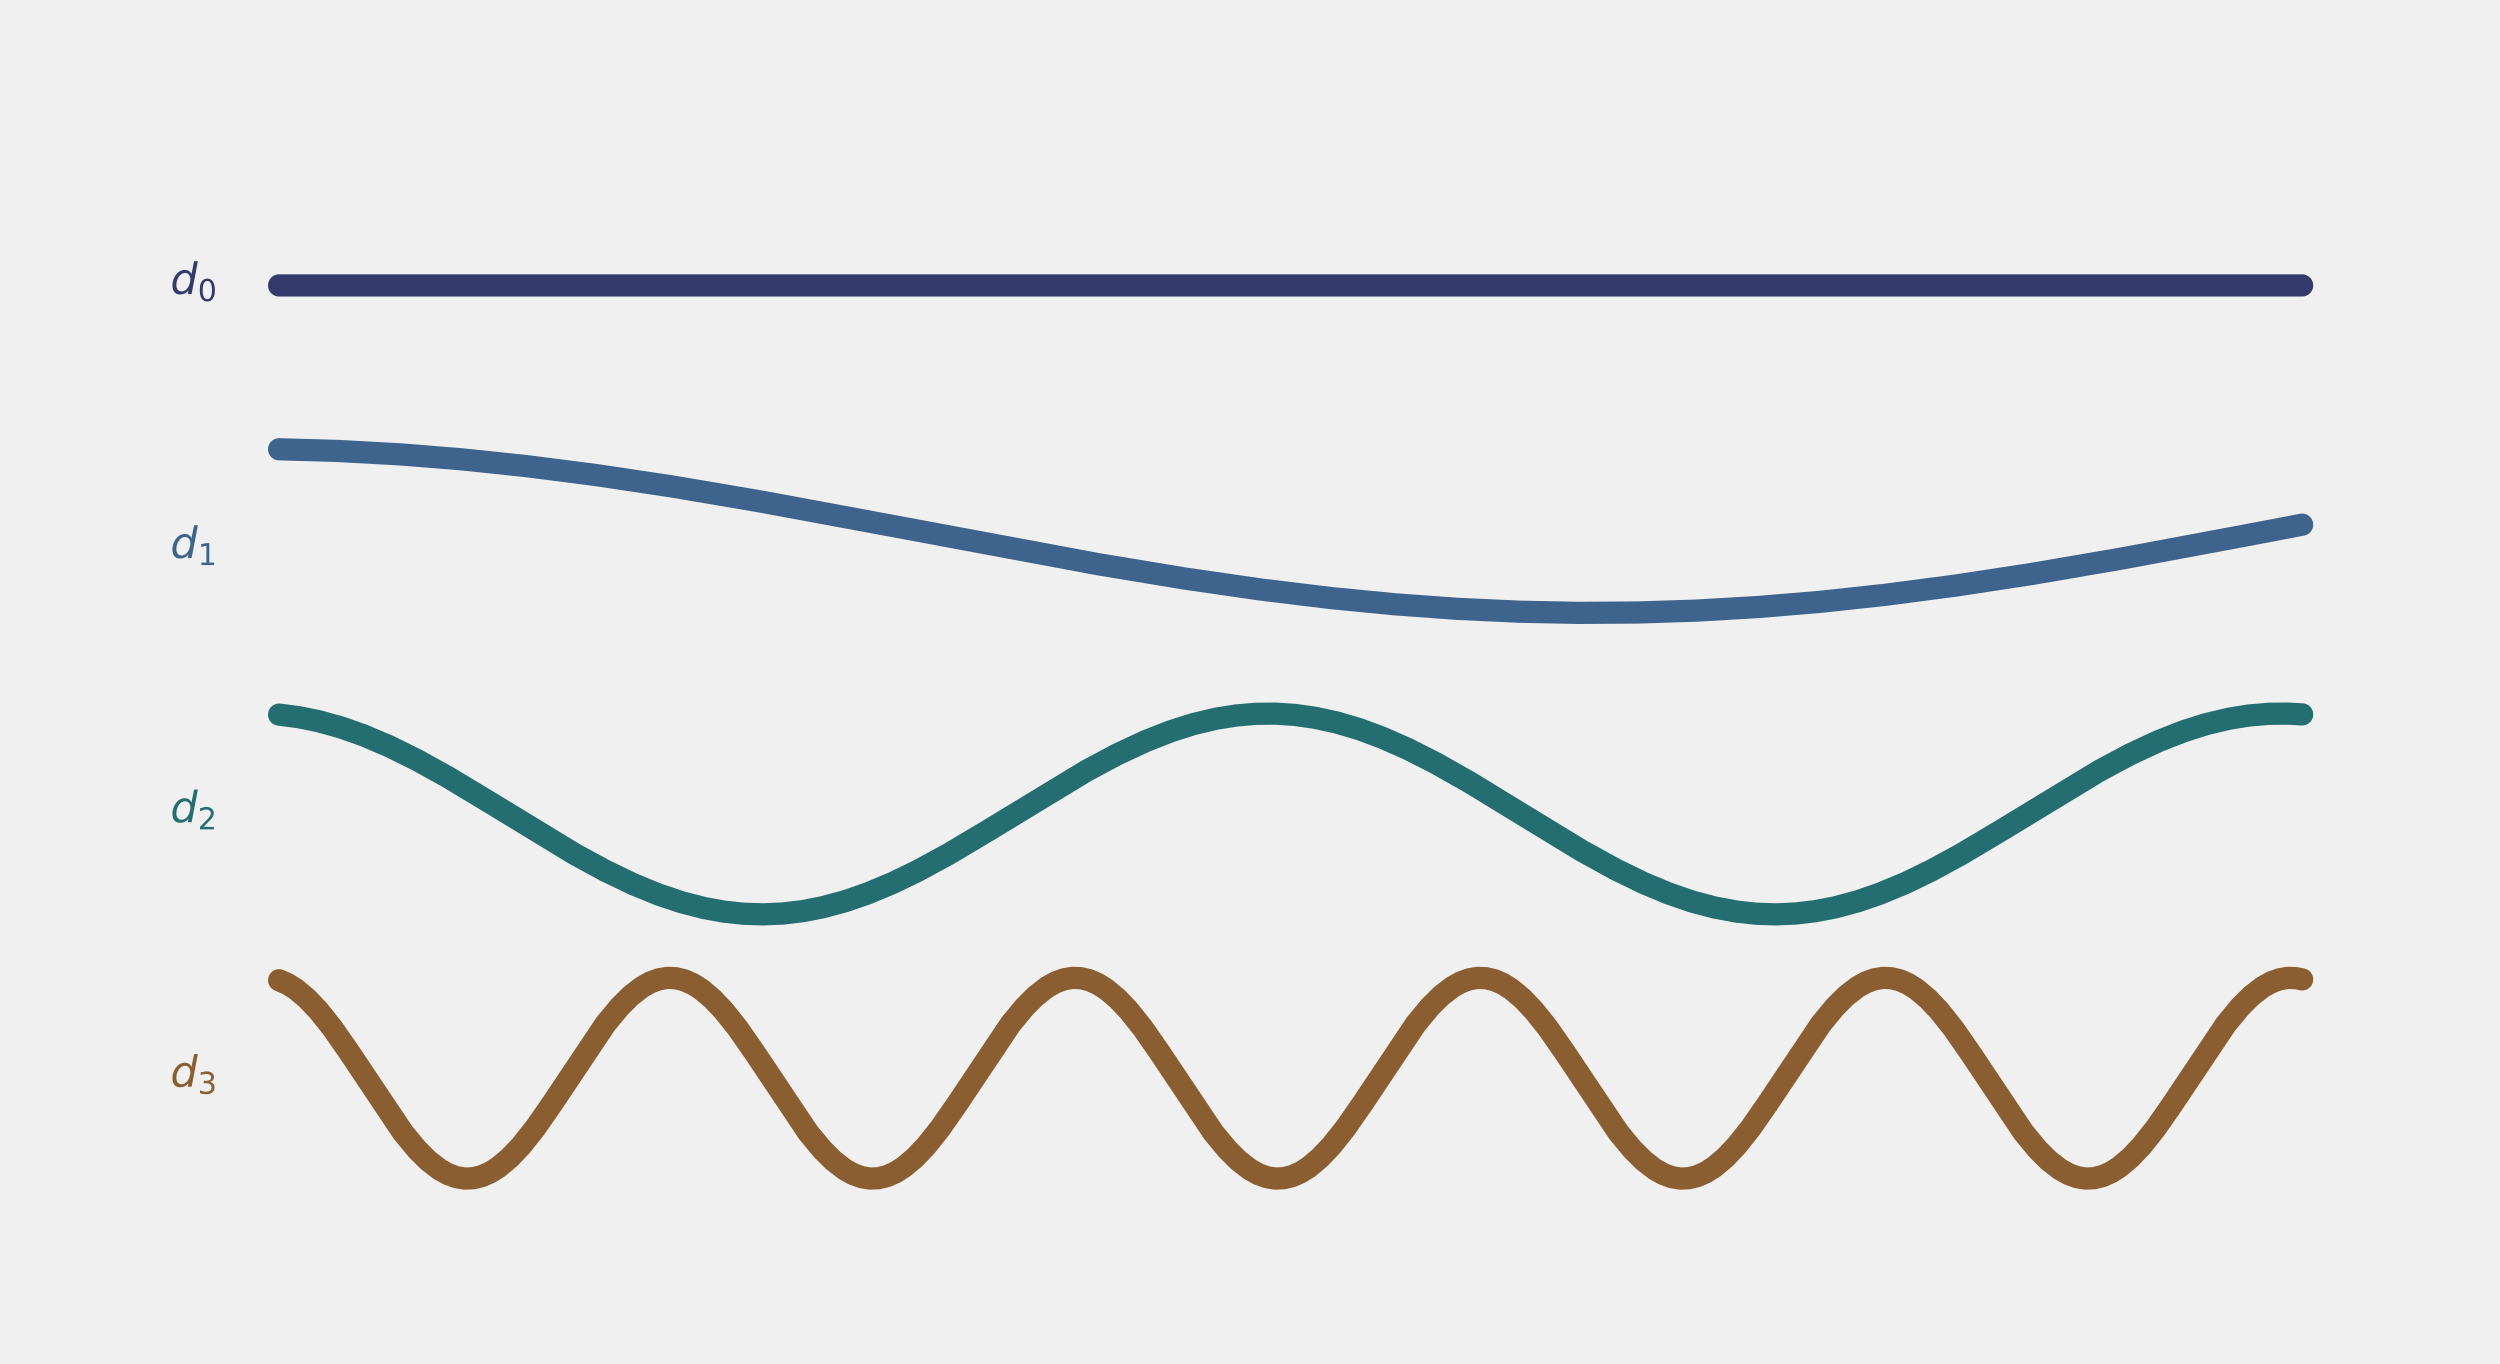
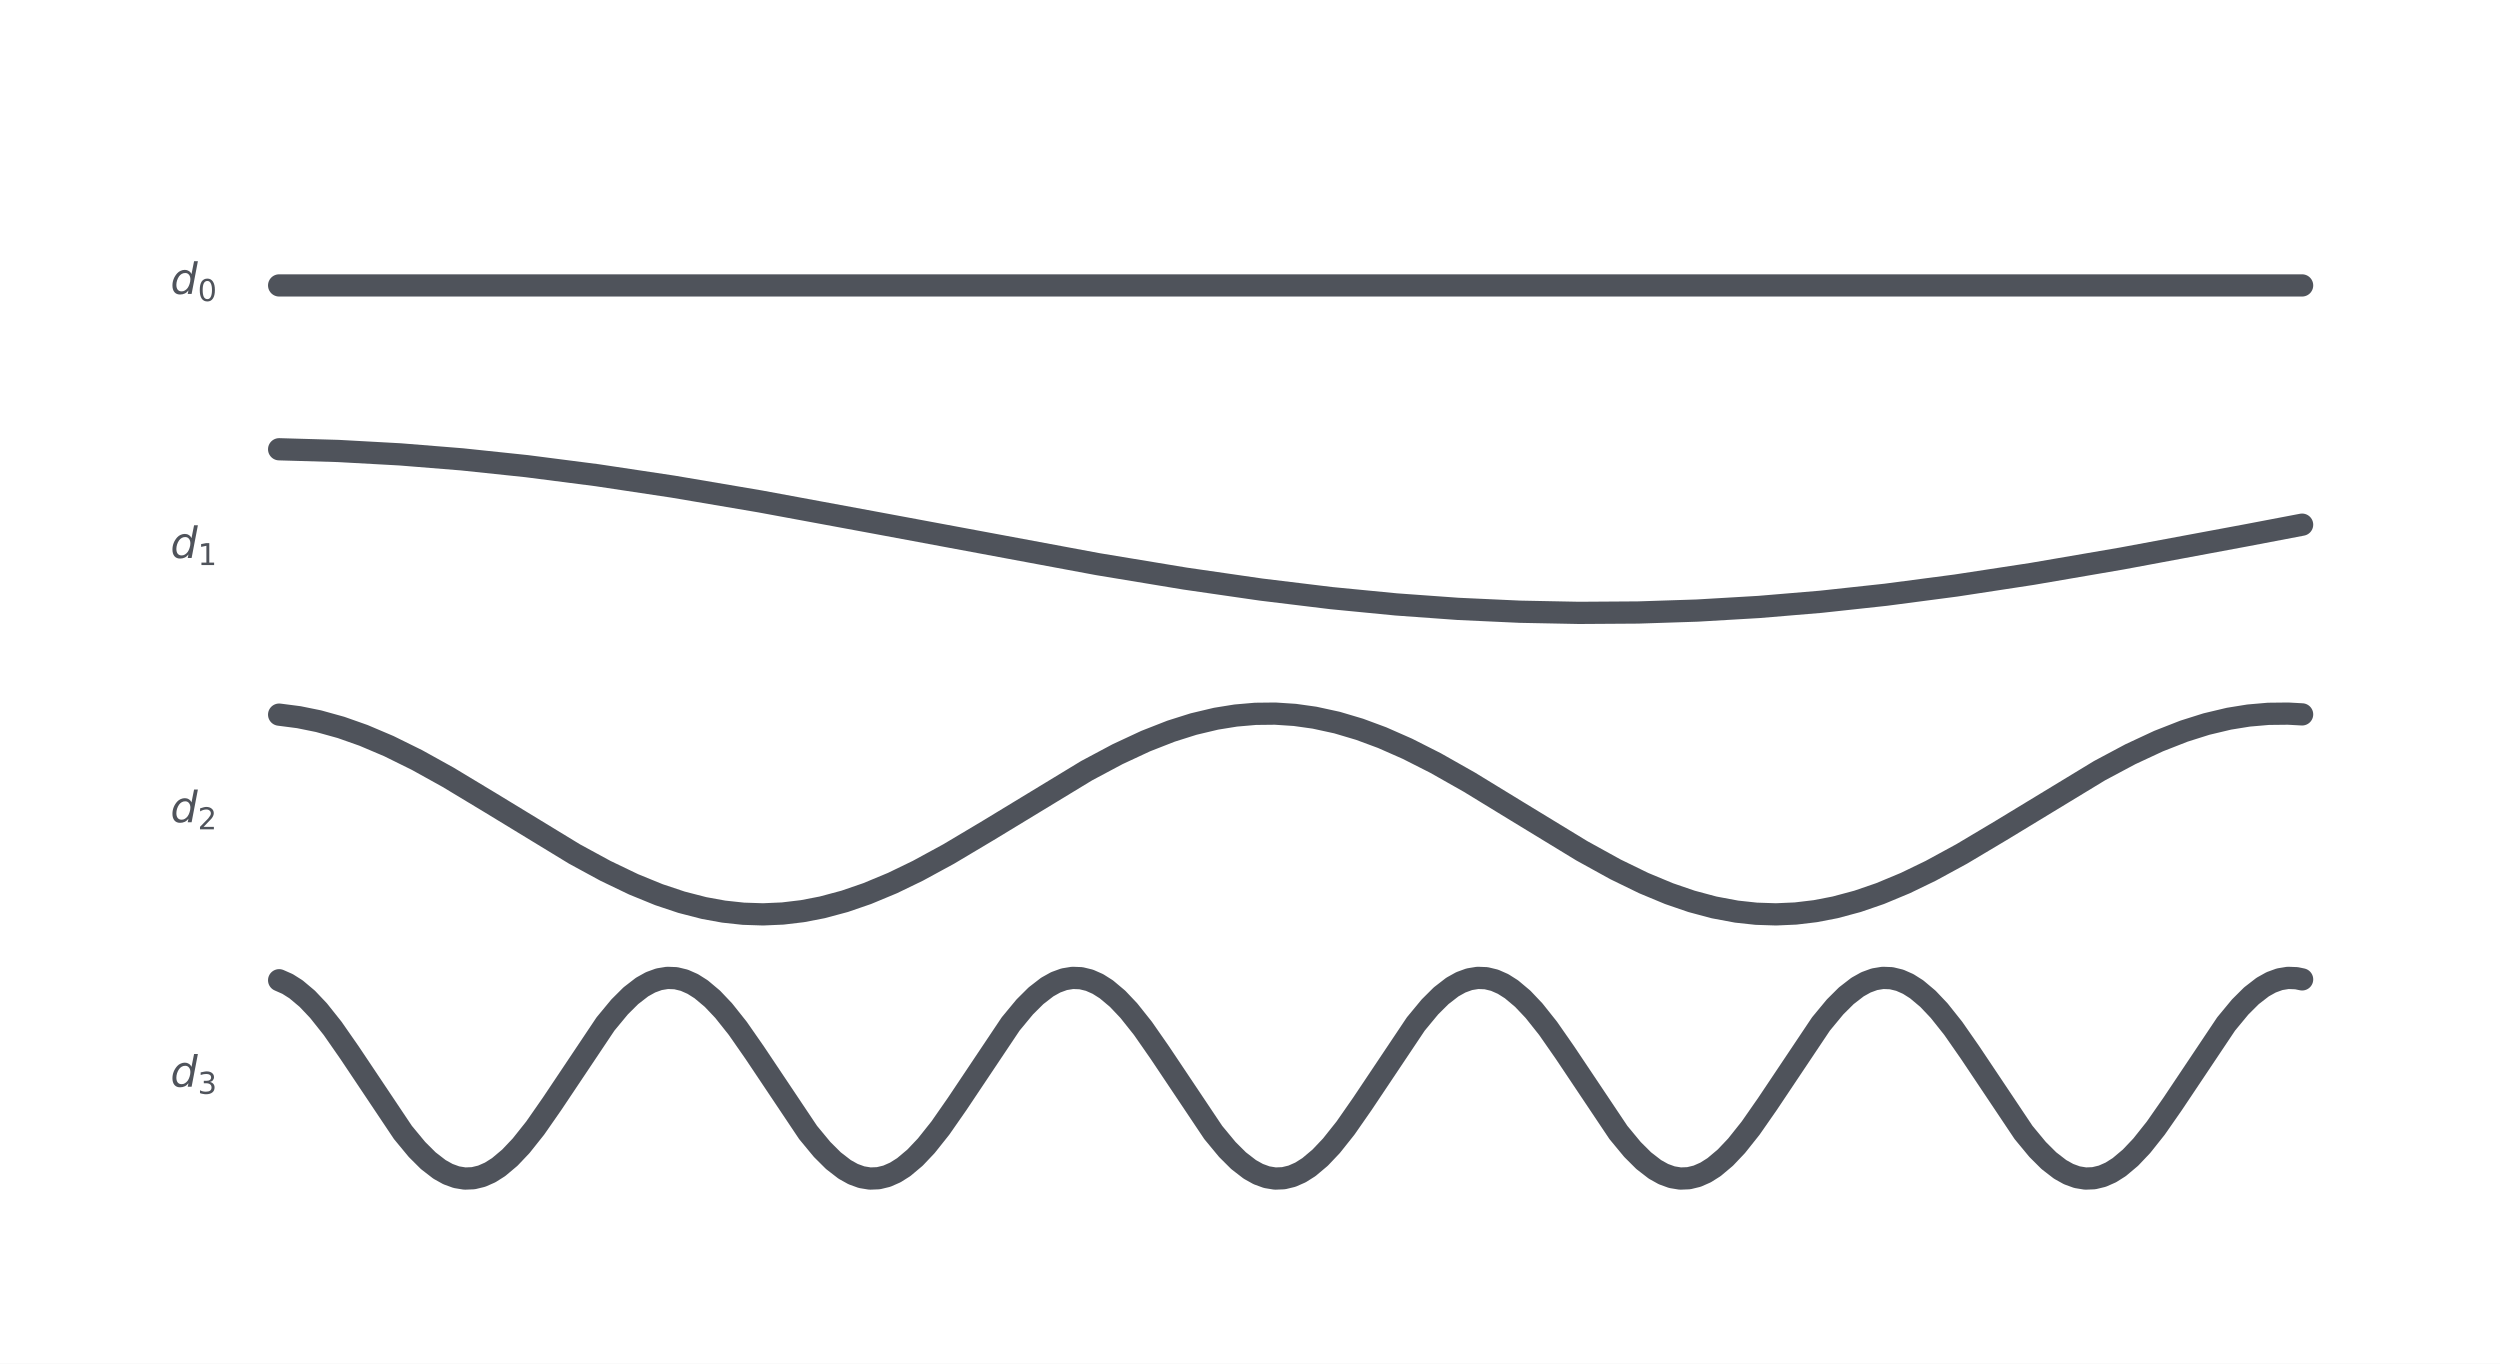
<svg xmlns="http://www.w3.org/2000/svg" width="348.48pt" height="190.08pt" viewBox="0 0 348.48 190.08" version="1.1">
  <defs>
    <style type="text/css">*{stroke-linejoin: round; stroke-linecap: butt}</style>
  </defs>
  <g id="figure_1">
    <g id="patch_1">
-       <path d="M 0 190.08 L 348.48 190.08 L 348.48 0 L 0 0 L 0 190.08 z " style="fill: none" />
+       <path d="M 0 190.08 L 348.48 190.08 L 348.48 0 L 0 0 z " style="fill: #ffffff" />
    </g>
    <g id="axes_1">
      <g id="text_1">
-         <g style="fill: #353a6c" transform="translate(23.75573 41.41331)">
+         <g style="fill: #4f535b" transform="translate(23.75573 41.41331)">
          <text>
-             <tspan x="0" y="-0.438" style="font-style: oblique; font-size: 6px; font-family: 'DejaVu Sans'; fill: #353a6c">d</tspan>
-             <tspan x="3.809" y="0.547" style="font-size: 4.2px; font-family: 'DejaVu Sans'; fill: #353a6c">0</tspan>
+             <tspan x="0" y="-0.438" style="font-style: oblique; font-size: 6px; font-family: 'DejaVu Sans'; fill: #4f535b">d</tspan>
+             <tspan x="3.809" y="0.547" style="font-size: 4.2px; font-family: 'DejaVu Sans'; fill: #4f535b">0</tspan>
          </text>
        </g>
      </g>
      <g id="text_2">
-         <g style="fill: #3e648e" transform="translate(23.75573 78.21944)">
+         <g style="fill: #4f535b" transform="translate(23.75573 78.21944)">
          <text>
-             <tspan x="0" y="-0.438" style="font-style: oblique; font-size: 6px; font-family: 'DejaVu Sans'; fill: #3e648e">d</tspan>
-             <tspan x="3.809" y="0.547" style="font-size: 4.2px; font-family: 'DejaVu Sans'; fill: #3e648e">1</tspan>
+             <tspan x="0" y="-0.438" style="font-style: oblique; font-size: 6px; font-family: 'DejaVu Sans'; fill: #4f535b">d</tspan>
+             <tspan x="3.809" y="0.547" style="font-size: 4.2px; font-family: 'DejaVu Sans'; fill: #4f535b">1</tspan>
          </text>
        </g>
      </g>
      <g id="text_3">
-         <g style="fill: #246d70" transform="translate(23.75573 115.0556)">
+         <g style="fill: #4f535b" transform="translate(23.75573 115.0556)">
          <text>
-             <tspan x="0" y="-0.438" style="font-style: oblique; font-size: 6px; font-family: 'DejaVu Sans'; fill: #246d70">d</tspan>
-             <tspan x="3.809" y="0.547" style="font-size: 4.2px; font-family: 'DejaVu Sans'; fill: #246d70">2</tspan>
+             <tspan x="0" y="-0.438" style="font-style: oblique; font-size: 6px; font-family: 'DejaVu Sans'; fill: #4f535b">d</tspan>
+             <tspan x="3.809" y="0.547" style="font-size: 4.2px; font-family: 'DejaVu Sans'; fill: #4f535b">2</tspan>
          </text>
        </g>
      </g>
      <g id="text_4">
-         <g style="fill: #8b5e32" transform="translate(23.75573 151.9217)">
+         <g style="fill: #4f535b" transform="translate(23.75573 151.9217)">
          <text>
-             <tspan x="0" y="-0.438" style="font-style: oblique; font-size: 6px; font-family: 'DejaVu Sans'; fill: #8b5e32">d</tspan>
-             <tspan x="3.809" y="0.547" style="font-size: 4.2px; font-family: 'DejaVu Sans'; fill: #8b5e32">3</tspan>
+             <tspan x="0" y="-0.438" style="font-style: oblique; font-size: 6px; font-family: 'DejaVu Sans'; fill: #4f535b">d</tspan>
+             <tspan x="3.809" y="0.547" style="font-size: 4.2px; font-family: 'DejaVu Sans'; fill: #4f535b">3</tspan>
          </text>
        </g>
      </g>
      <g id="line2d_1">
-         <path d="M 38.909 39.786 L 320.895 39.786 L 320.895 39.786 " clip-path="url(#pb521392153)" style="fill: none; stroke: #353a6c; stroke-width: 3.1; stroke-linecap: round" />
+         <path d="M 38.909 39.786 L 320.895 39.786 L 320.895 39.786 " clip-path="url(#p27ce946768)" style="fill: none; stroke: #4f535b; stroke-width: 3.1; stroke-linecap: round" />
      </g>
      <g id="line2d_2">
-         <path d="M 38.909 62.624 L 47.145 62.862 L 55.774 63.336 L 64.402 64.031 L 73.422 64.979 L 83.227 66.24 L 93.816 67.833 L 105.974 69.897 L 122.054 72.871 L 153.037 78.64 L 165.195 80.65 L 175.784 82.182 L 185.589 83.374 L 194.61 84.25 L 203.238 84.872 L 211.866 85.269 L 220.102 85.431 L 228.338 85.377 L 236.574 85.109 L 245.202 84.604 L 253.831 83.88 L 262.851 82.904 L 272.656 81.617 L 283.245 79.999 L 295.795 77.845 L 313.052 74.63 L 320.895 73.135 L 320.895 73.135 " clip-path="url(#pb521392153)" style="fill: none; stroke: #3e648e; stroke-width: 3.1; stroke-linecap: round" />
+         <path d="M 38.909 62.624 L 47.145 62.862 L 55.774 63.336 L 64.402 64.031 L 73.422 64.979 L 83.227 66.24 L 93.816 67.833 L 105.974 69.897 L 122.054 72.871 L 153.037 78.64 L 165.195 80.65 L 175.784 82.182 L 185.589 83.374 L 194.61 84.25 L 203.238 84.872 L 211.866 85.269 L 220.102 85.431 L 228.338 85.377 L 236.574 85.109 L 245.202 84.604 L 253.831 83.88 L 262.851 82.904 L 272.656 81.617 L 283.245 79.999 L 295.795 77.845 L 313.052 74.63 L 320.895 73.135 L 320.895 73.135 " clip-path="url(#p27ce946768)" style="fill: none; stroke: #4f535b; stroke-width: 3.1; stroke-linecap: round" />
      </g>
      <g id="line2d_3">
-         <path d="M 38.909 99.614 L 41.655 99.97 L 44.4 100.527 L 47.538 101.399 L 50.675 102.506 L 54.205 104.005 L 58.127 105.941 L 62.441 108.333 L 68.324 111.879 L 80.089 119.045 L 84.404 121.391 L 88.326 123.273 L 91.855 124.714 L 94.993 125.762 L 98.13 126.572 L 100.876 127.071 L 103.621 127.367 L 106.366 127.456 L 109.112 127.336 L 111.857 127.009 L 114.602 126.48 L 117.74 125.639 L 120.877 124.56 L 124.407 123.09 L 127.937 121.382 L 132.251 119.035 L 137.742 115.763 L 151.468 107.427 L 155.783 105.127 L 159.704 103.301 L 163.234 101.919 L 166.372 100.928 L 169.509 100.182 L 172.255 99.74 L 175 99.503 L 177.745 99.473 L 180.491 99.653 L 183.236 100.038 L 186.374 100.722 L 189.511 101.655 L 192.649 102.817 L 196.178 104.371 L 200.1 106.358 L 204.807 109.021 L 211.474 113.097 L 220.494 118.593 L 225.201 121.189 L 229.122 123.098 L 232.652 124.567 L 235.79 125.644 L 238.927 126.484 L 242.065 127.071 L 244.81 127.367 L 247.556 127.456 L 250.301 127.336 L 253.046 127.009 L 255.792 126.48 L 258.929 125.639 L 262.067 124.56 L 265.596 123.09 L 269.126 121.382 L 273.44 119.035 L 278.931 115.763 L 292.658 107.427 L 296.972 105.127 L 300.894 103.301 L 304.423 101.919 L 307.561 100.928 L 310.698 100.182 L 313.444 99.74 L 316.189 99.503 L 318.934 99.473 L 320.895 99.58 L 320.895 99.58 " clip-path="url(#pb521392153)" style="fill: none; stroke: #246d70; stroke-width: 3.1; stroke-linecap: round" />
+         <path d="M 38.909 99.614 L 41.655 99.97 L 44.4 100.527 L 47.538 101.399 L 50.675 102.506 L 54.205 104.005 L 58.127 105.941 L 62.441 108.333 L 68.324 111.879 L 80.089 119.045 L 84.404 121.391 L 88.326 123.273 L 91.855 124.714 L 94.993 125.762 L 98.13 126.572 L 100.876 127.071 L 103.621 127.367 L 106.366 127.456 L 109.112 127.336 L 111.857 127.009 L 114.602 126.48 L 117.74 125.639 L 120.877 124.56 L 124.407 123.09 L 127.937 121.382 L 132.251 119.035 L 137.742 115.763 L 151.468 107.427 L 155.783 105.127 L 159.704 103.301 L 163.234 101.919 L 166.372 100.928 L 169.509 100.182 L 172.255 99.74 L 175 99.503 L 177.745 99.473 L 180.491 99.653 L 183.236 100.038 L 186.374 100.722 L 189.511 101.655 L 192.649 102.817 L 196.178 104.371 L 200.1 106.358 L 204.807 109.021 L 211.474 113.097 L 220.494 118.593 L 225.201 121.189 L 229.122 123.098 L 232.652 124.567 L 235.79 125.644 L 238.927 126.484 L 242.065 127.071 L 244.81 127.367 L 247.556 127.456 L 250.301 127.336 L 253.046 127.009 L 255.792 126.48 L 258.929 125.639 L 262.067 124.56 L 265.596 123.09 L 269.126 121.382 L 273.44 119.035 L 278.931 115.763 L 292.658 107.427 L 296.972 105.127 L 300.894 103.301 L 304.423 101.919 L 307.561 100.928 L 310.698 100.182 L 313.444 99.74 L 316.189 99.503 L 318.934 99.473 L 320.895 99.58 L 320.895 99.58 " clip-path="url(#p27ce946768)" style="fill: none; stroke: #4f535b; stroke-width: 3.1; stroke-linecap: round" />
      </g>
      <g id="line2d_4">
-         <path d="M 38.909 136.639 L 40.086 137.158 L 41.262 137.902 L 42.831 139.22 L 44.4 140.875 L 46.361 143.34 L 48.714 146.721 L 56.166 157.858 L 58.127 160.228 L 59.695 161.79 L 61.264 163.002 L 62.441 163.659 L 63.617 164.088 L 64.794 164.281 L 65.971 164.234 L 67.147 163.949 L 68.324 163.43 L 69.5 162.687 L 71.069 161.368 L 72.638 159.713 L 74.599 157.249 L 76.952 153.868 L 84.404 142.73 L 86.365 140.36 L 87.933 138.799 L 89.502 137.586 L 90.679 136.929 L 91.855 136.5 L 93.032 136.308 L 94.208 136.354 L 95.385 136.639 L 96.562 137.158 L 97.738 137.902 L 99.307 139.22 L 100.876 140.875 L 102.837 143.34 L 105.19 146.721 L 112.641 157.858 L 114.602 160.228 L 116.171 161.79 L 117.74 163.002 L 118.916 163.659 L 120.093 164.088 L 121.27 164.281 L 122.446 164.234 L 123.623 163.949 L 124.799 163.43 L 125.976 162.687 L 127.545 161.368 L 129.113 159.713 L 131.074 157.249 L 133.428 153.868 L 140.879 142.73 L 142.84 140.36 L 144.409 138.799 L 145.978 137.586 L 147.154 136.929 L 148.331 136.5 L 149.507 136.308 L 150.684 136.354 L 151.861 136.639 L 153.037 137.158 L 154.214 137.902 L 155.783 139.22 L 157.351 140.875 L 159.312 143.34 L 161.665 146.721 L 169.117 157.858 L 171.078 160.228 L 172.647 161.79 L 174.216 163.002 L 175.392 163.659 L 176.569 164.088 L 177.745 164.281 L 178.922 164.234 L 180.098 163.949 L 181.275 163.43 L 182.452 162.687 L 184.02 161.368 L 185.589 159.713 L 187.55 157.249 L 189.903 153.868 L 197.355 142.73 L 199.316 140.36 L 200.885 138.799 L 202.453 137.586 L 203.63 136.929 L 204.807 136.5 L 205.983 136.308 L 207.16 136.354 L 208.336 136.639 L 209.513 137.158 L 210.689 137.902 L 212.258 139.22 L 213.827 140.875 L 215.788 143.34 L 218.141 146.721 L 225.593 157.858 L 227.554 160.228 L 229.122 161.79 L 230.691 163.002 L 231.868 163.659 L 233.044 164.088 L 234.221 164.281 L 235.398 164.234 L 236.574 163.949 L 237.751 163.43 L 238.927 162.687 L 240.496 161.368 L 242.065 159.713 L 244.026 157.249 L 246.379 153.868 L 253.831 142.73 L 255.792 140.36 L 257.36 138.799 L 258.929 137.586 L 260.106 136.929 L 261.282 136.5 L 262.459 136.308 L 263.635 136.354 L 264.812 136.639 L 265.989 137.158 L 267.165 137.902 L 268.734 139.22 L 270.303 140.875 L 272.264 143.34 L 274.617 146.721 L 282.068 157.858 L 284.029 160.228 L 285.598 161.79 L 287.167 163.002 L 288.344 163.659 L 289.52 164.088 L 290.697 164.281 L 291.873 164.234 L 293.05 163.949 L 294.226 163.43 L 295.403 162.687 L 296.972 161.368 L 298.541 159.713 L 300.501 157.249 L 302.855 153.868 L 310.306 142.73 L 312.267 140.36 L 313.836 138.799 L 315.405 137.586 L 316.581 136.929 L 317.758 136.5 L 318.934 136.308 L 320.111 136.354 L 320.895 136.518 L 320.895 136.518 " clip-path="url(#pb521392153)" style="fill: none; stroke: #8b5e32; stroke-width: 3.1; stroke-linecap: round" />
+         <path d="M 38.909 136.639 L 40.086 137.158 L 41.262 137.902 L 42.831 139.22 L 44.4 140.875 L 46.361 143.34 L 48.714 146.721 L 56.166 157.858 L 58.127 160.228 L 59.695 161.79 L 61.264 163.002 L 62.441 163.659 L 63.617 164.088 L 64.794 164.281 L 65.971 164.234 L 67.147 163.949 L 68.324 163.43 L 69.5 162.687 L 71.069 161.368 L 72.638 159.713 L 74.599 157.249 L 76.952 153.868 L 84.404 142.73 L 86.365 140.36 L 87.933 138.799 L 89.502 137.586 L 90.679 136.929 L 91.855 136.5 L 93.032 136.308 L 94.208 136.354 L 95.385 136.639 L 96.562 137.158 L 97.738 137.902 L 99.307 139.22 L 100.876 140.875 L 102.837 143.34 L 105.19 146.721 L 112.641 157.858 L 114.602 160.228 L 116.171 161.79 L 117.74 163.002 L 118.916 163.659 L 120.093 164.088 L 121.27 164.281 L 122.446 164.234 L 123.623 163.949 L 124.799 163.43 L 125.976 162.687 L 127.545 161.368 L 129.113 159.713 L 131.074 157.249 L 133.428 153.868 L 140.879 142.73 L 142.84 140.36 L 144.409 138.799 L 145.978 137.586 L 147.154 136.929 L 148.331 136.5 L 149.507 136.308 L 150.684 136.354 L 151.861 136.639 L 153.037 137.158 L 154.214 137.902 L 155.783 139.22 L 157.351 140.875 L 159.312 143.34 L 161.665 146.721 L 169.117 157.858 L 171.078 160.228 L 172.647 161.79 L 174.216 163.002 L 175.392 163.659 L 176.569 164.088 L 177.745 164.281 L 178.922 164.234 L 180.098 163.949 L 181.275 163.43 L 182.452 162.687 L 184.02 161.368 L 185.589 159.713 L 187.55 157.249 L 189.903 153.868 L 197.355 142.73 L 199.316 140.36 L 200.885 138.799 L 202.453 137.586 L 203.63 136.929 L 204.807 136.5 L 205.983 136.308 L 207.16 136.354 L 208.336 136.639 L 209.513 137.158 L 210.689 137.902 L 212.258 139.22 L 213.827 140.875 L 215.788 143.34 L 218.141 146.721 L 225.593 157.858 L 227.554 160.228 L 229.122 161.79 L 230.691 163.002 L 231.868 163.659 L 233.044 164.088 L 234.221 164.281 L 235.398 164.234 L 236.574 163.949 L 237.751 163.43 L 238.927 162.687 L 240.496 161.368 L 242.065 159.713 L 244.026 157.249 L 246.379 153.868 L 253.831 142.73 L 255.792 140.36 L 257.36 138.799 L 258.929 137.586 L 260.106 136.929 L 261.282 136.5 L 262.459 136.308 L 263.635 136.354 L 264.812 136.639 L 265.989 137.158 L 267.165 137.902 L 268.734 139.22 L 270.303 140.875 L 272.264 143.34 L 274.617 146.721 L 282.068 157.858 L 284.029 160.228 L 285.598 161.79 L 287.167 163.002 L 288.344 163.659 L 289.52 164.088 L 290.697 164.281 L 291.873 164.234 L 293.05 163.949 L 294.226 163.43 L 295.403 162.687 L 296.972 161.368 L 298.541 159.713 L 300.501 157.249 L 302.855 153.868 L 310.306 142.73 L 312.267 140.36 L 313.836 138.799 L 315.405 137.586 L 316.581 136.929 L 317.758 136.5 L 318.934 136.308 L 320.111 136.354 L 320.895 136.518 L 320.895 136.518 " clip-path="url(#p27ce946768)" style="fill: none; stroke: #4f535b; stroke-width: 3.1; stroke-linecap: round" />
      </g>
    </g>
  </g>
  <defs>
-     <clipPath id="pb521392153">
+     <clipPath id="p27ce946768">
      <rect x="7.2" y="7.2" width="334.08" height="175.68" />
    </clipPath>
  </defs>
</svg>
